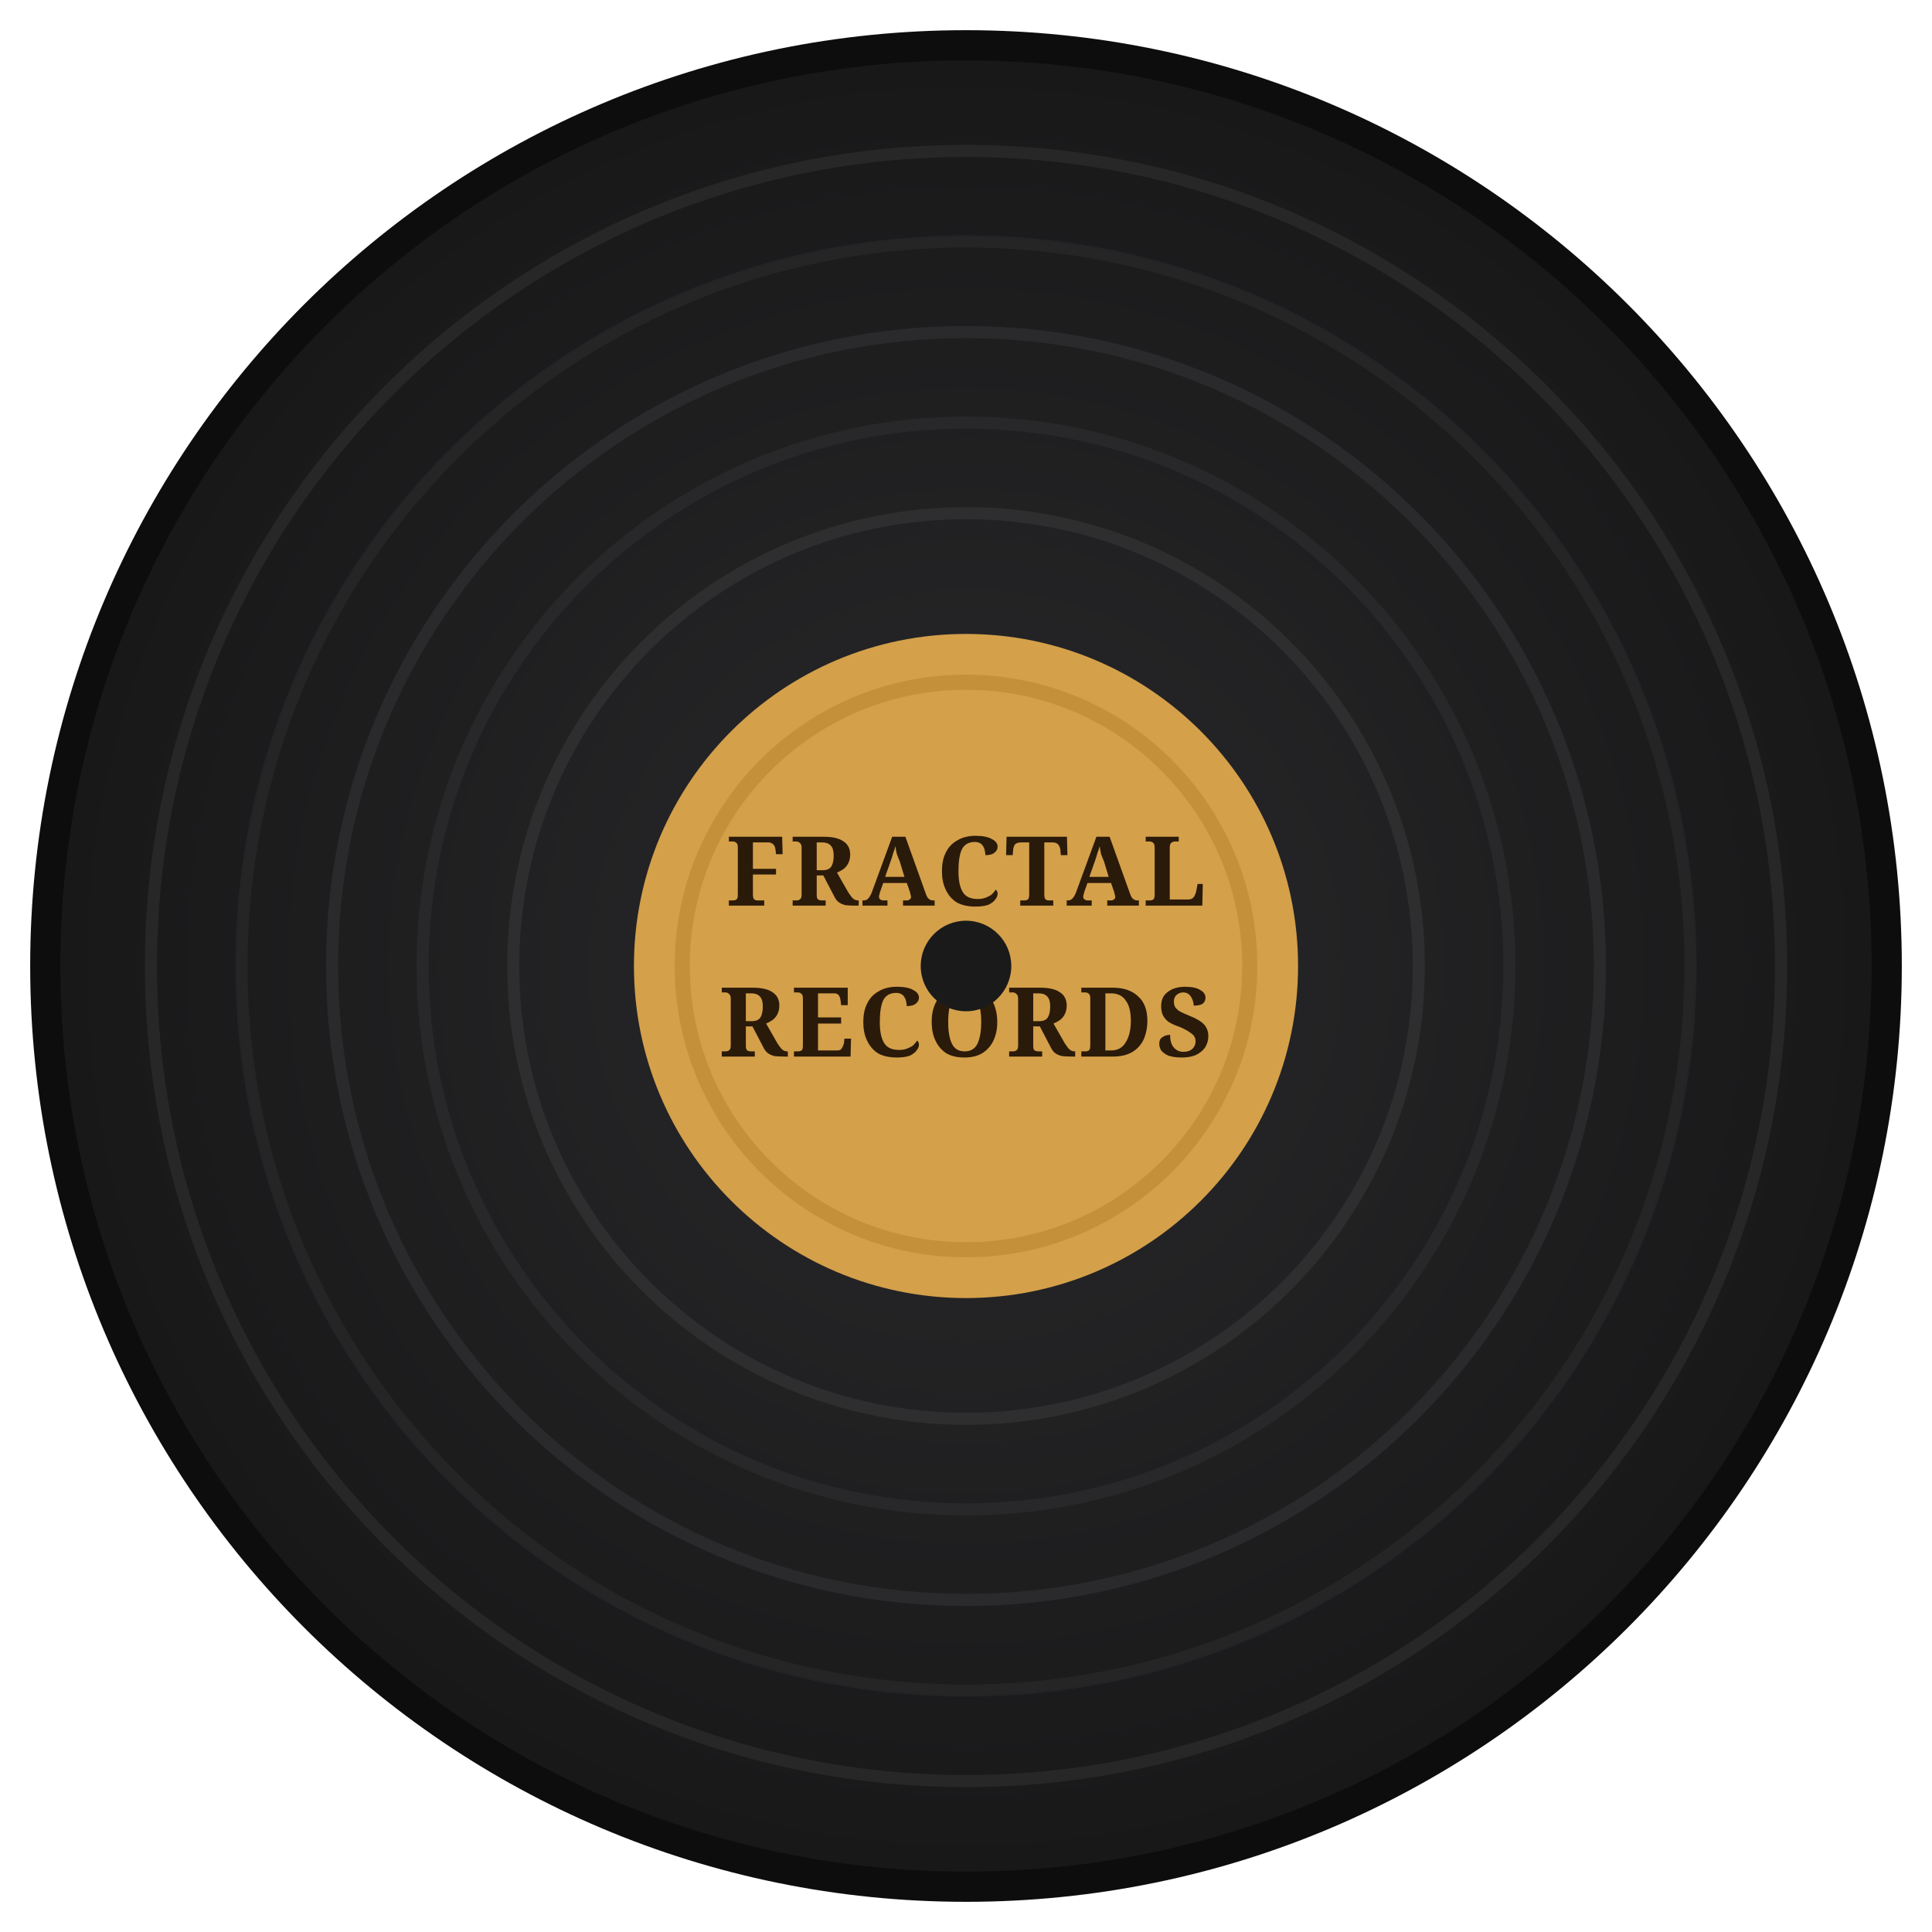
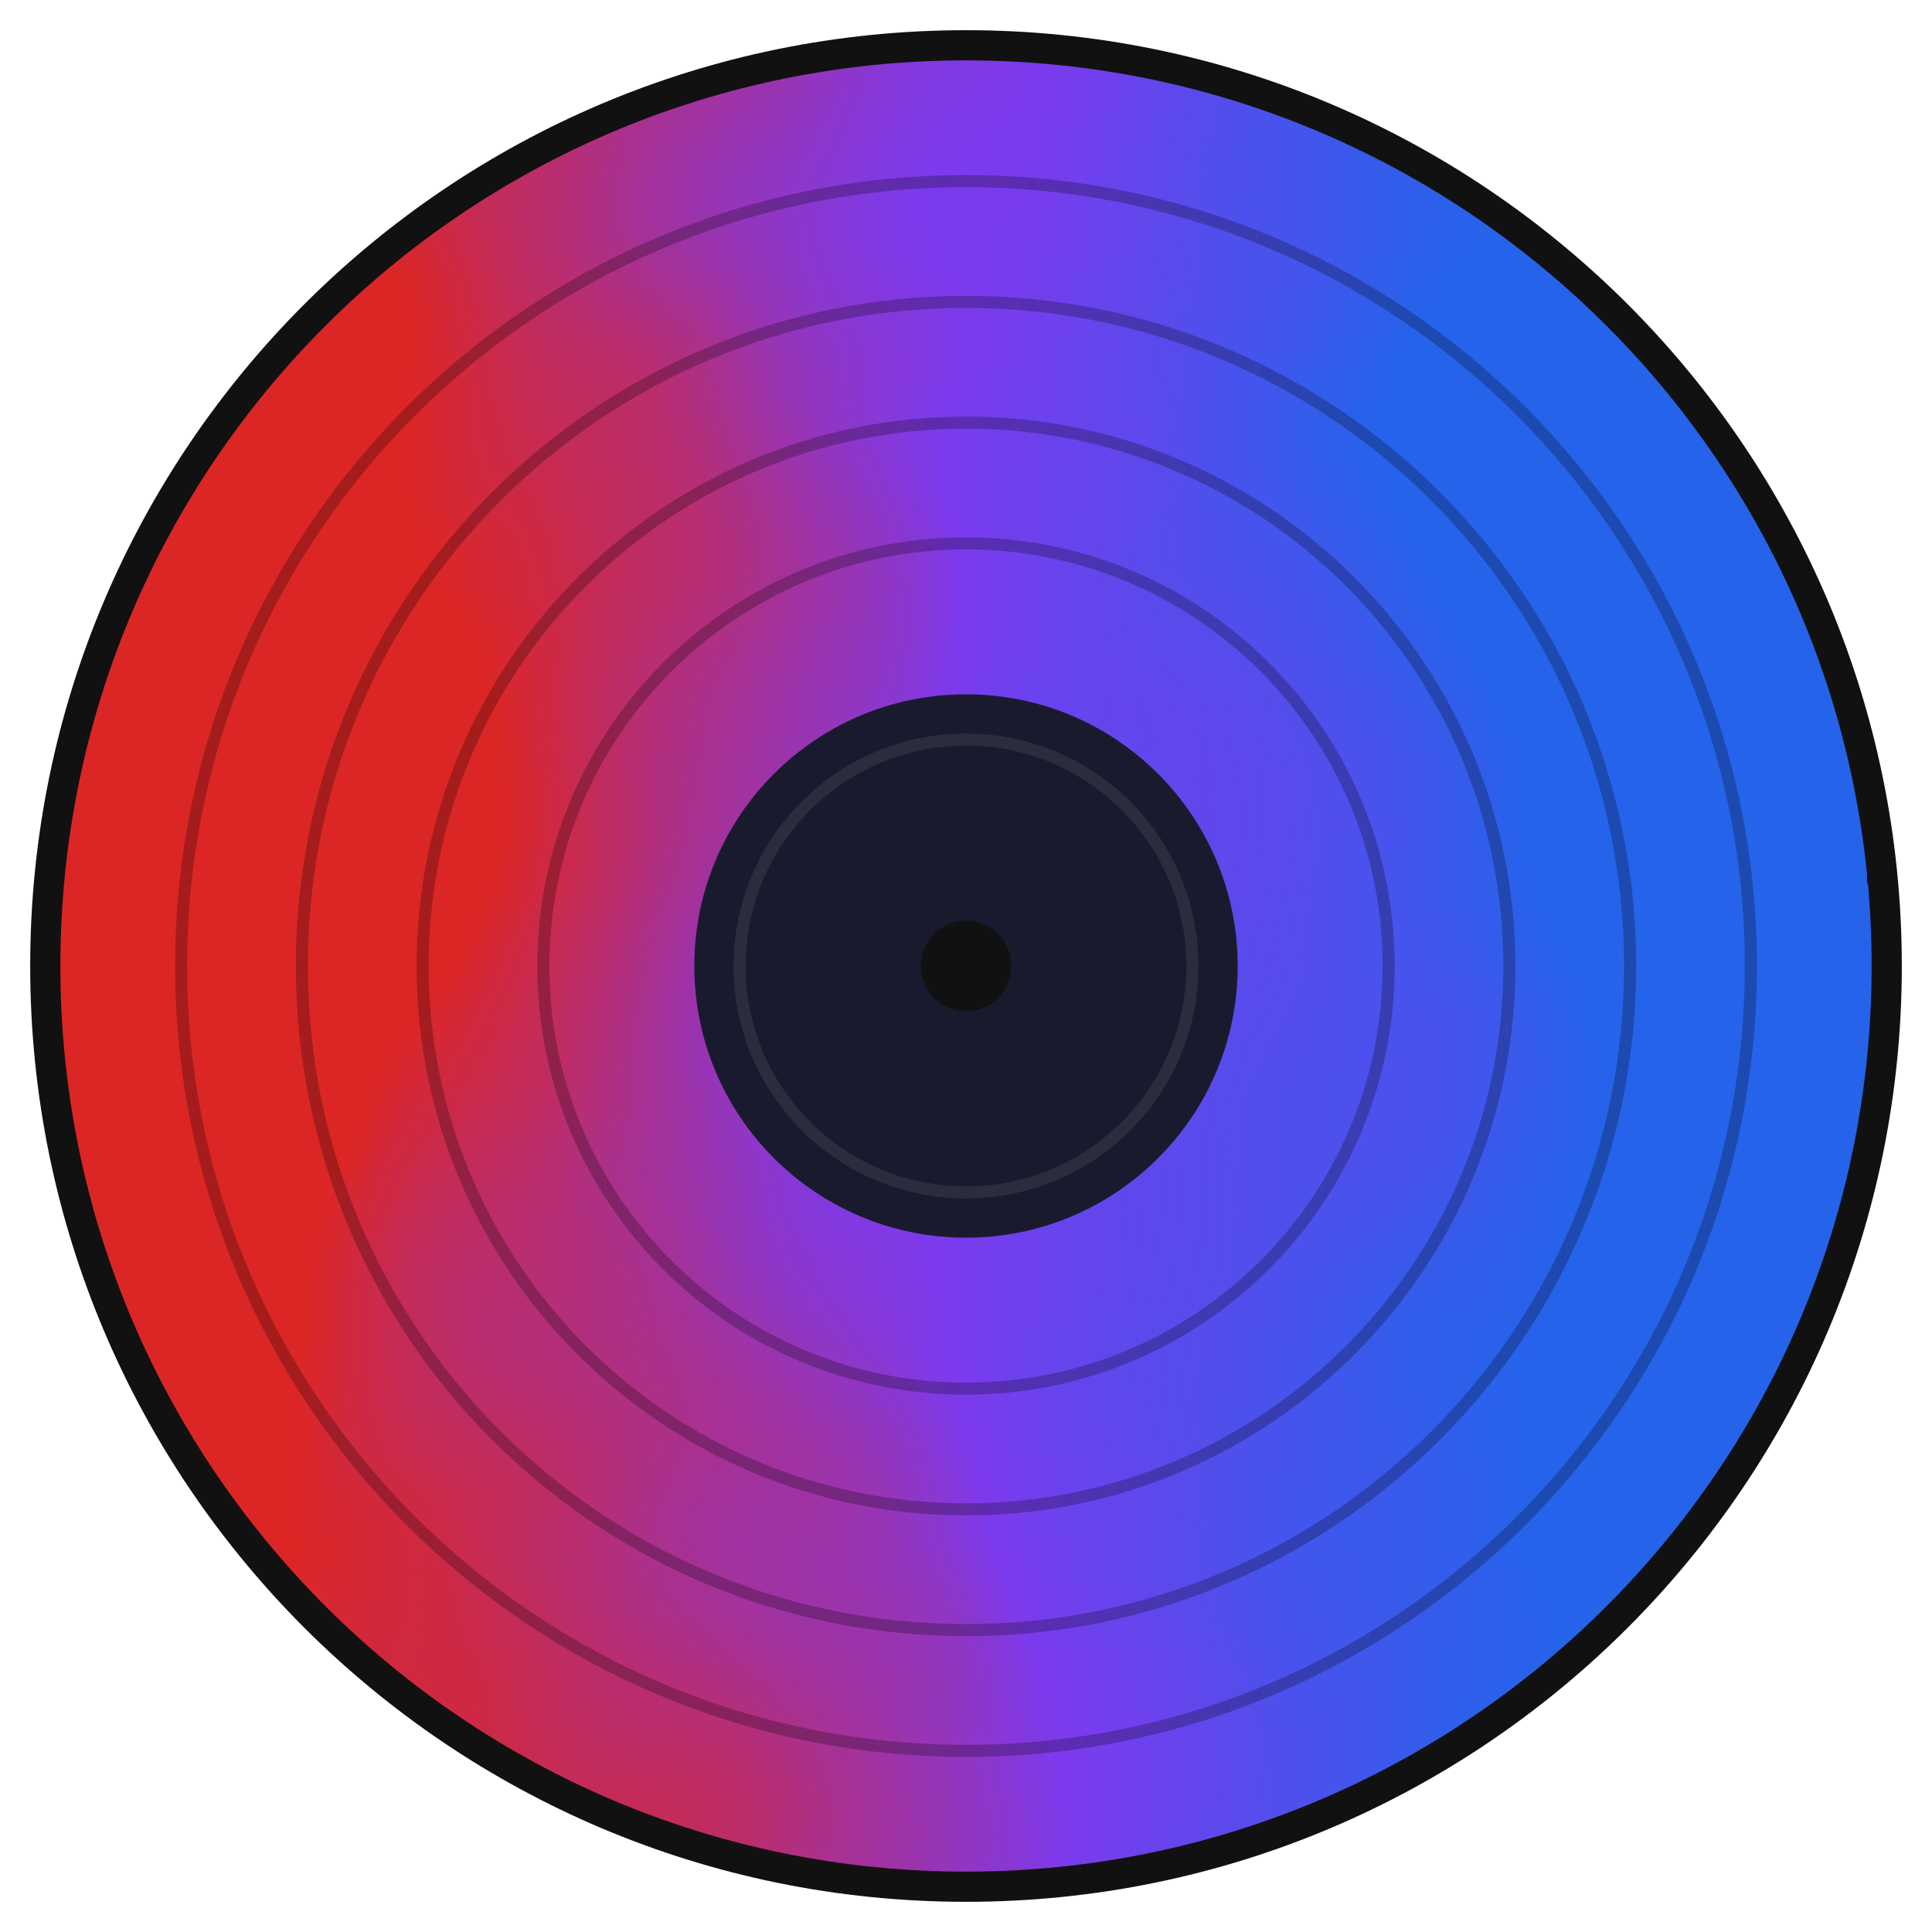
<svg xmlns="http://www.w3.org/2000/svg" viewBox="0 0 64 64">
  <defs>
-     <radialGradient id="vinyl" cx="50%" cy="50%" r="50%">
-       <stop offset="0%" stop-color="#2a2a2c" />
-       <stop offset="100%" stop-color="#181819" />
-     </radialGradient>
+     <linearGradient id="marble" x1="0" y1="0.5" x2="1" y2="0.5">
+       <stop offset="0%" stop-color="#dc2626" />
+       <stop offset="28%" stop-color="#dc2626" />
+       <stop offset="50%" stop-color="#7c3aed" />
+       <stop offset="72%" stop-color="#2563eb" />
+       <stop offset="100%" stop-color="#2563eb" />
+     </linearGradient>
+     <filter id="fx" x="-30%" y="-30%" width="160%" height="160%">
+       <feTurbulence type="fractalNoise" baseFrequency="0.04" numOctaves="3" seed="7" result="noise" />
+       <feDisplacementMap in="SourceGraphic" in2="noise" scale="18" xChannelSelector="R" yChannelSelector="G" />
+     </filter>
+     <clipPath id="disc">
+       <circle cx="32" cy="32" r="30" />
+     </clipPath>
  </defs>
-   <circle cx="32" cy="32" r="31" fill="#0d0d0e" />
-   <circle cx="32" cy="32" r="30" fill="url(#vinyl)" />
-   <circle cx="32" cy="32" r="27" fill="none" stroke="rgba(255,255,255,0.06)" stroke-width="0.4" />
-   <circle cx="32" cy="32" r="24" fill="none" stroke="rgba(255,255,255,0.04)" stroke-width="0.4" />
-   <circle cx="32" cy="32" r="21" fill="none" stroke="rgba(255,255,255,0.06)" stroke-width="0.4" />
-   <circle cx="32" cy="32" r="18" fill="none" stroke="rgba(255,255,255,0.04)" stroke-width="0.4" />
-   <circle cx="32" cy="32" r="15" fill="none" stroke="rgba(255,255,255,0.06)" stroke-width="0.4" />
-   <circle cx="32" cy="32" r="11" fill="#d4a04a" />
-   <circle cx="32" cy="32" r="9.4" fill="none" stroke="#c4903a" stroke-width="0.5" />
-   <text x="32" y="30" text-anchor="middle" fill="#2a1a0a" font-size="3.2" font-weight="bold" font-family="Georgia, serif" letter-spacing="0.04em">FRACTAL</text>
-   <text x="32" y="35" text-anchor="middle" fill="#2a1a0a" font-size="3.2" font-weight="bold" font-family="Georgia, serif" letter-spacing="0.04em">RECORDS</text>
-   <circle cx="32" cy="32" r="1.5" fill="#1a1a1a" />
+   <circle cx="32" cy="32" r="31" fill="#111" />
+   <g clip-path="url(#disc)">
+     <circle cx="32" cy="32" r="42" fill="url(#marble)" filter="url(#fx)" />
+   </g>
+   <circle cx="32" cy="32" r="26" fill="none" stroke="rgba(0,0,0,0.25)" stroke-width="0.4" />
+   <circle cx="32" cy="32" r="22" fill="none" stroke="rgba(0,0,0,0.25)" stroke-width="0.4" />
+   <circle cx="32" cy="32" r="18" fill="none" stroke="rgba(0,0,0,0.25)" stroke-width="0.4" />
+   <circle cx="32" cy="32" r="14" fill="none" stroke="rgba(0,0,0,0.25)" stroke-width="0.4" />
+   <circle cx="32" cy="32" r="9" fill="#1a1a2e" />
+   <circle cx="32" cy="32" r="7.5" fill="none" stroke="rgba(255,255,255,0.08)" stroke-width="0.4" />
+   <circle cx="32" cy="32" r="1.5" fill="#111" />
</svg>
